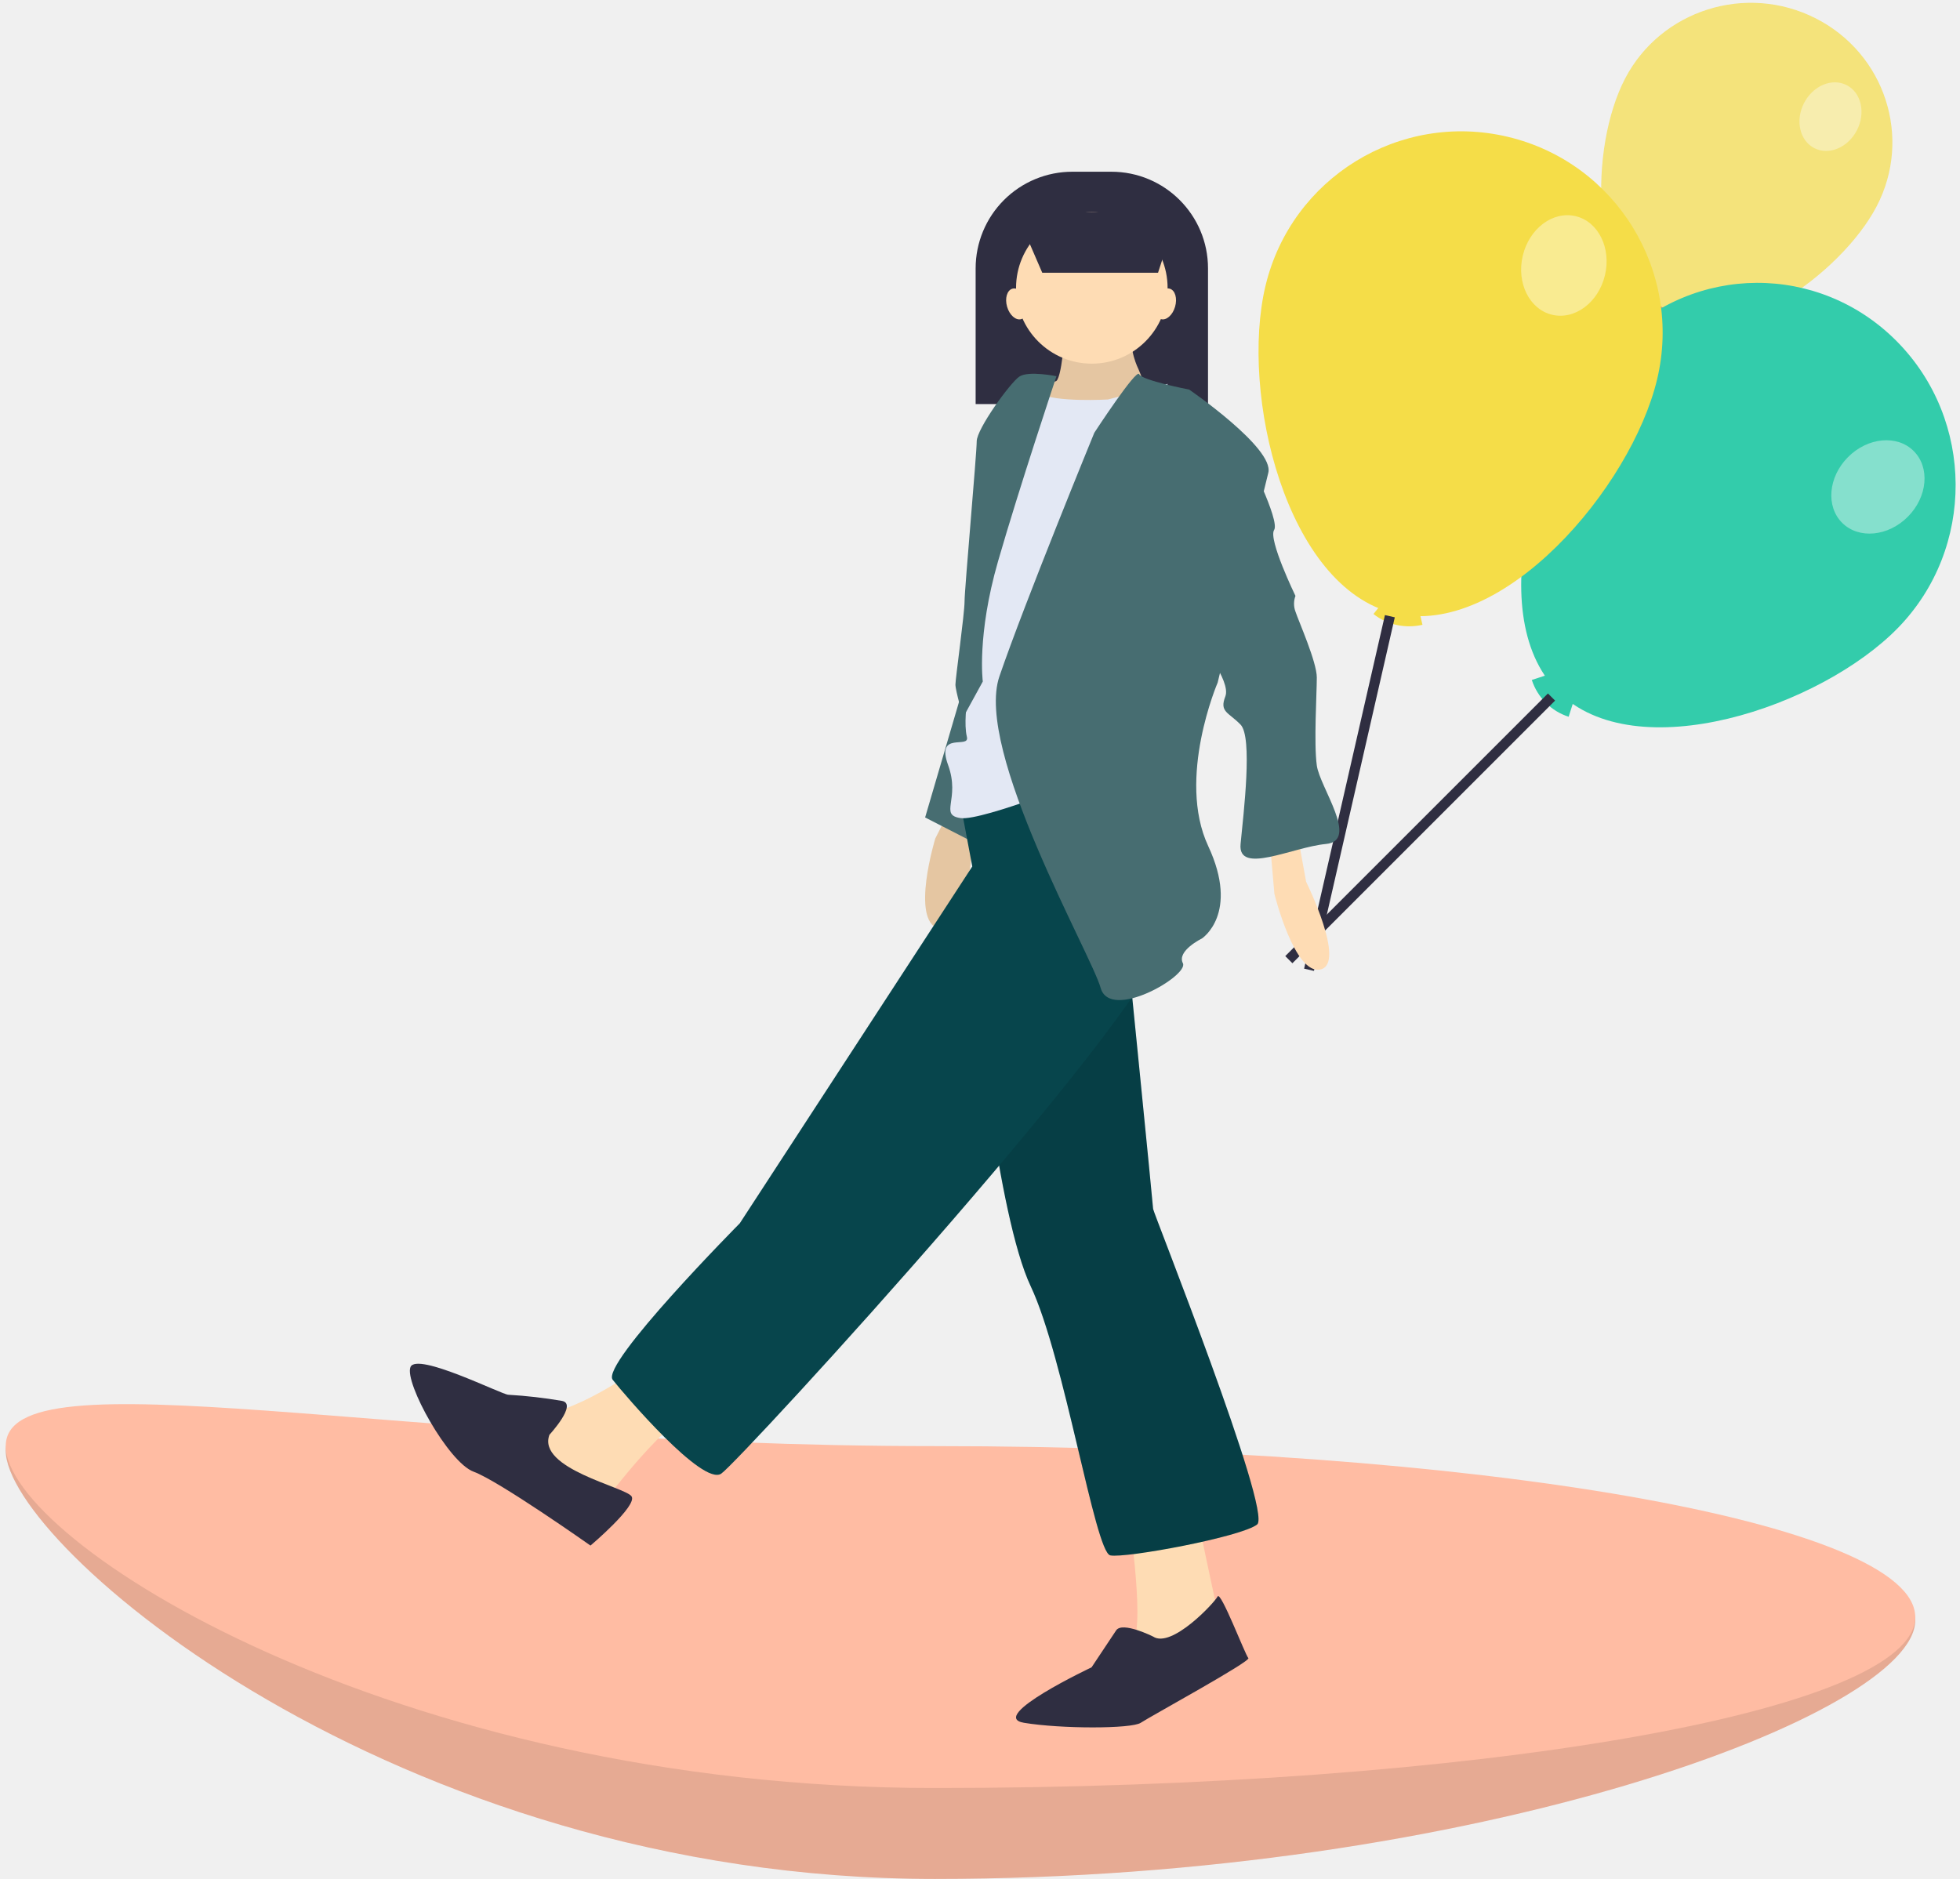
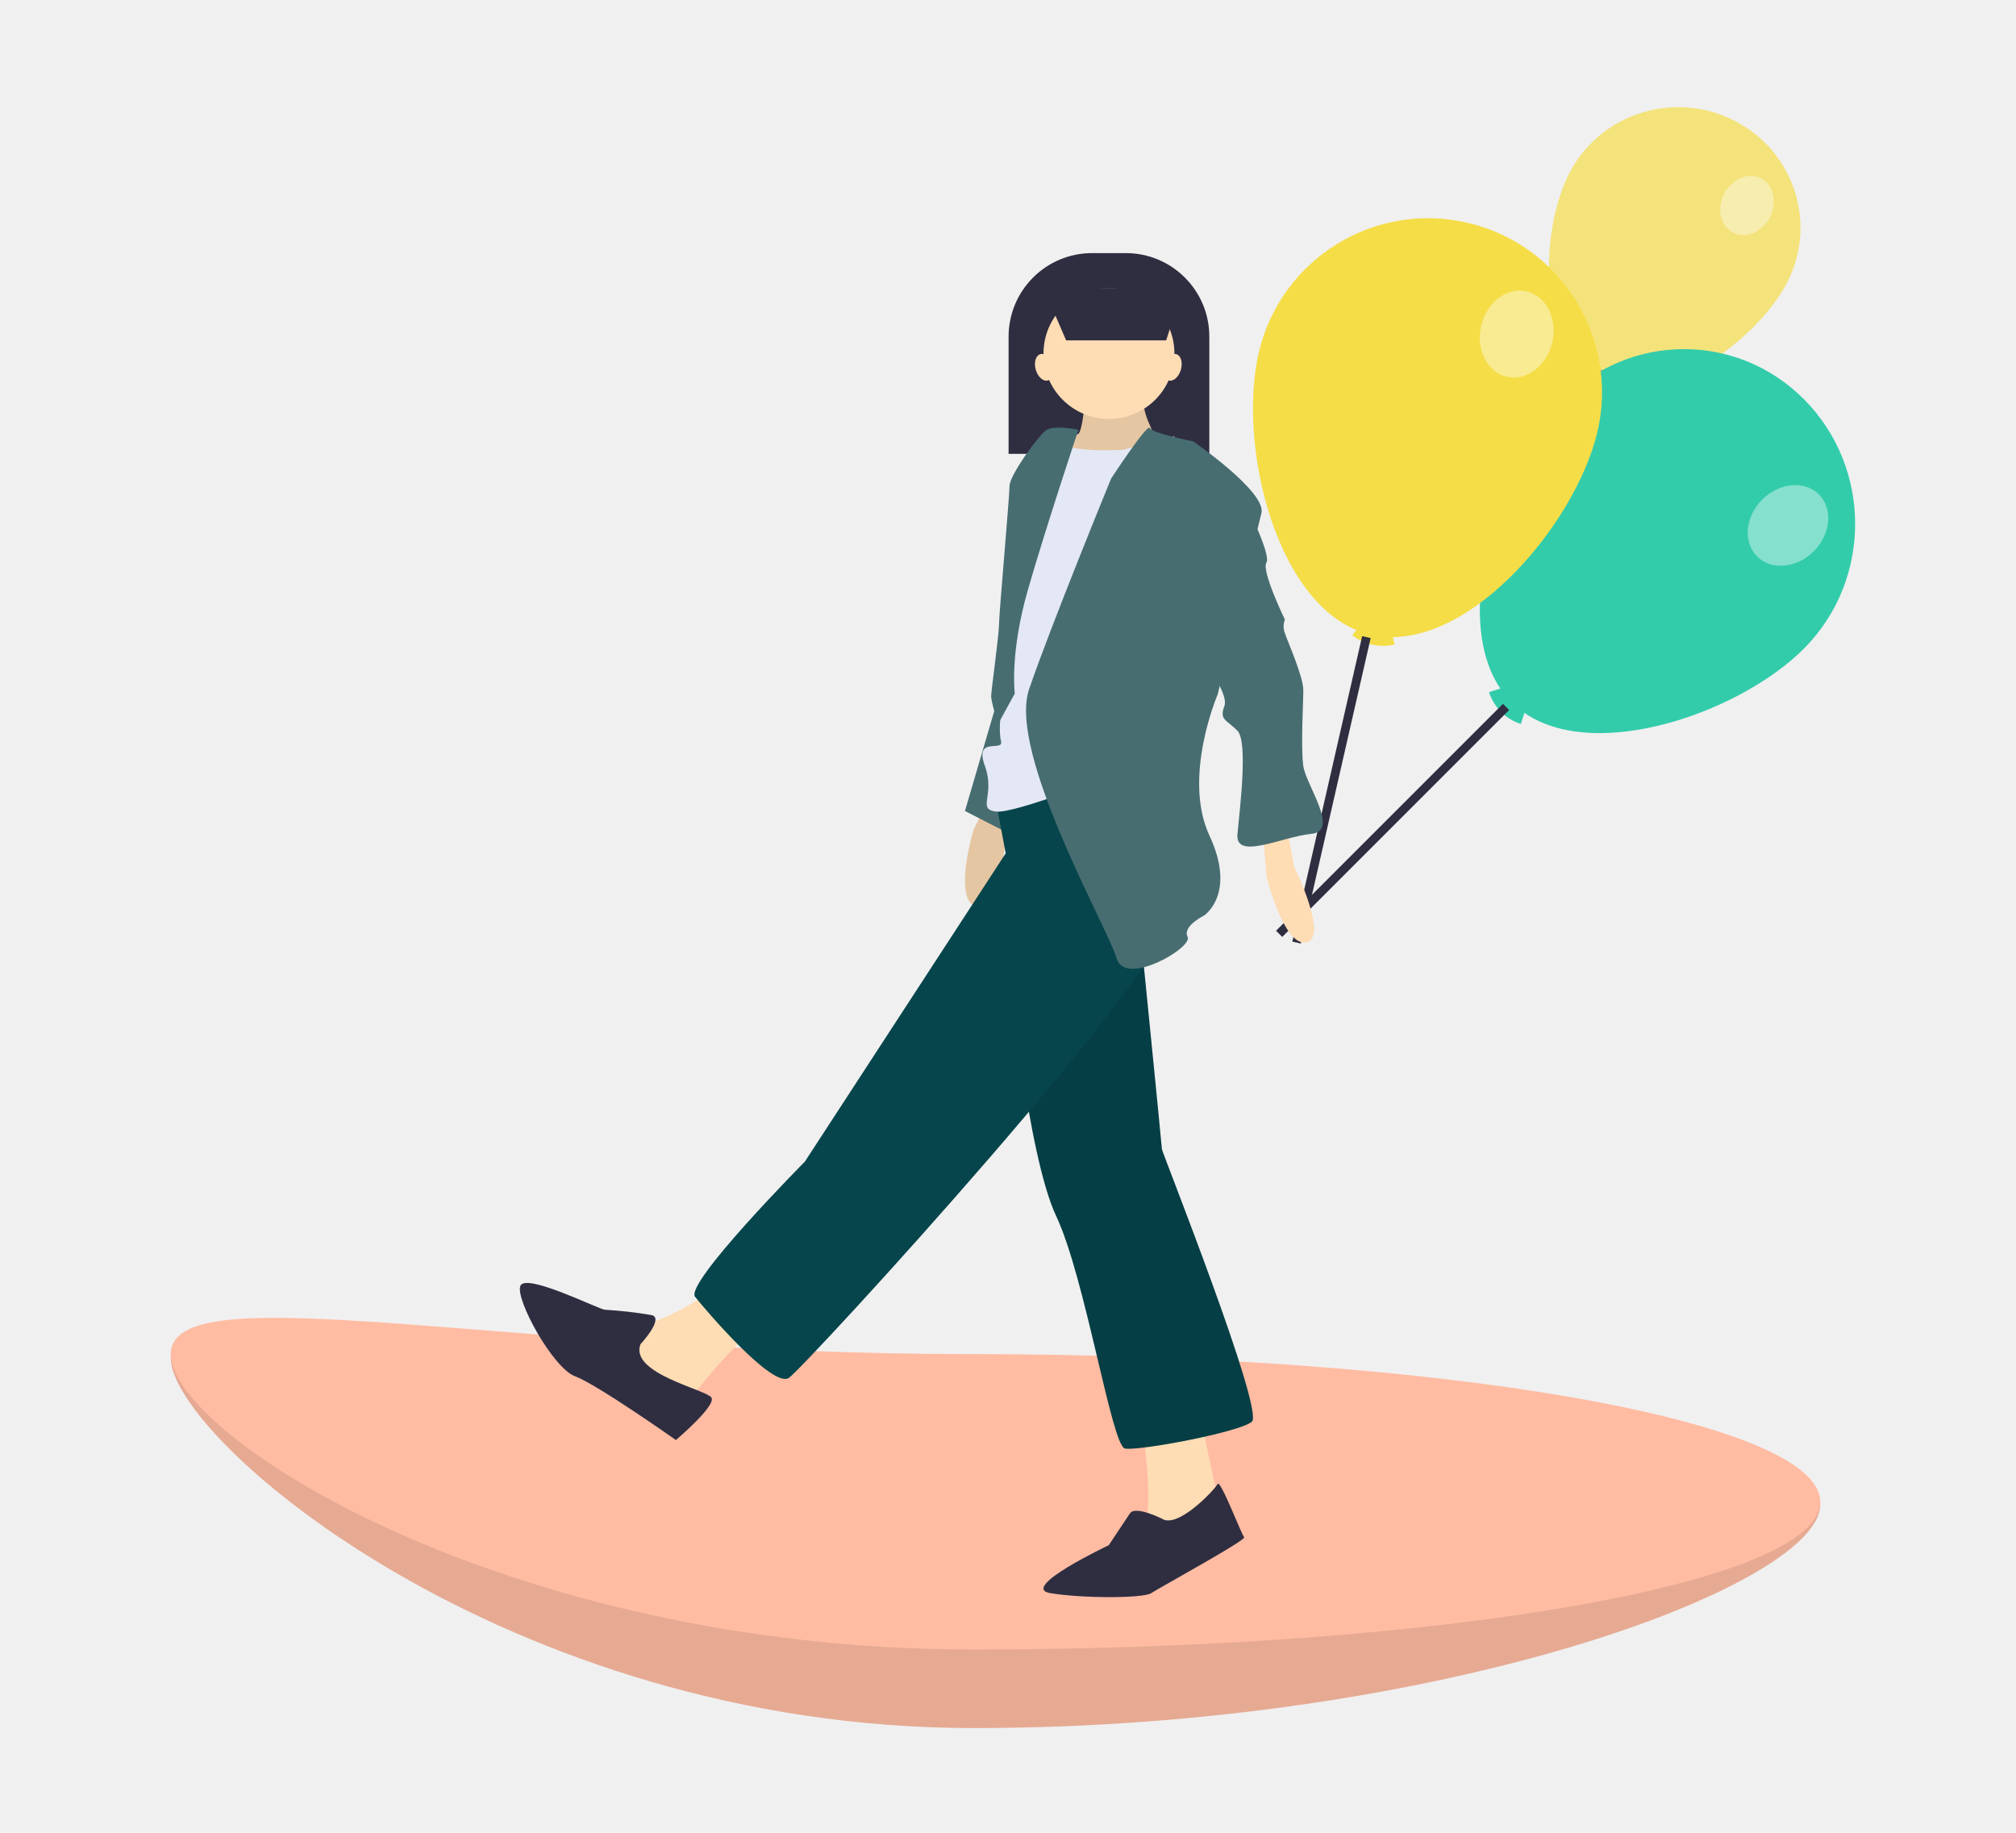
- <svg xmlns="http://www.w3.org/2000/svg" width="194" height="186" viewBox="0 0 194 186">
-   <g fill="none" fill-rule="evenodd">
+ <svg xmlns="http://www.w3.org/2000/svg" width="231" height="210" viewBox="0 0 231 210">
+   <g fill="none" fill-rule="evenodd" transform="translate(19 12)">
    <g fill-rule="nonzero" transform="translate(.568 139)">
      <path fill="#FFBCA3" d="M189,21.408 C189,30.633 145.552,47 91.957,47 C38.361,47 0,13.833 0,4.608 C0,-4.617 38.361,13.594 91.957,13.594 C145.552,13.594 189,12.184 189,21.408 Z" />
      <path fill="#000" d="M189,21.408 C189,30.633 145.552,47 91.957,47 C38.361,47 0,13.833 0,4.608 C0,-4.617 38.361,13.594 91.957,13.594 C145.552,13.594 189,12.184 189,21.408 Z" opacity=".1" />
      <path fill="#FFBCA3" d="M189,21.077 C189,30.423 145.552,38 91.957,38 C38.361,38 0,13.5 0,4.154 C0,-5.192 38.361,4.154 91.957,4.154 C145.552,4.154 189,11.731 189,21.077 Z" />
    </g>
    <g opacity=".7" transform="translate(153.568)">
      <path fill="#F5DD48" fill-rule="nonzero" d="M32.183,20.423 C28.641,27.206 17.415,35.199 10.541,31.705 C3.666,28.21 3.746,14.551 7.288,7.767 C10.831,0.985 19.274,-1.679 26.147,1.815 C33.021,5.309 35.723,13.64 32.183,20.423 L32.183,20.423 Z" />
      <path fill="#AD644A" fill-rule="nonzero" d="M11.123,33.498 C10.67,32.627 9.705,32.137 8.723,32.278 L9.959,29.911 L12.359,31.131 L11.123,33.498 Z" />
      <path stroke="#2F2E41" stroke-width="2" d="M9.374,31.048 C9.933,31.81 10.829,32.261 11.783,32.26" />
      <ellipse cx="27.613" cy="11.546" fill="#FFF" fill-rule="nonzero" opacity=".4" rx="3.506" ry="2.944" transform="rotate(-62.742 27.613 11.546)" />
      <path stroke="#2F2E41" stroke-width="2" d="M10.477,31.79 L0.03,57.728" />
    </g>
    <path fill="#33CCAB" fill-rule="nonzero" d="M187.889,62.127 C180.262,69.984 161.854,76.21 154.161,68.422 C146.467,60.634 152.402,41.781 160.028,33.924 C167.655,26.072 180.07,26.019 187.762,33.805 C195.453,41.591 195.51,54.27 187.889,62.127 Z" />
    <path stroke="#33CCAB" stroke-width="2" d="M152.568,67 C153.036,68.432 154.152,69.548 155.568,70" />
    <path stroke="#2F2E41" d="M153.568,69 L127.568,95" />
    <ellipse cx="185.876" cy="48.202" fill="#FFF" fill-rule="nonzero" opacity=".4" rx="5.017" ry="4.181" transform="rotate(-45.252 185.876 48.202)" />
    <path fill="#F5DD48" fill-rule="nonzero" d="M164.023,37.543 C161.47,48.249 148.717,63.266 138.012,60.713 C127.307,58.16 122.704,39.003 125.257,28.297 C127.816,17.598 138.559,10.996 149.259,13.548 C159.959,16.1 166.567,26.84 164.023,37.543 Z" />
    <path stroke="#F5DD48" stroke-width="2" d="M136.568,60 C137.673,60.876 139.161,61.202 140.568,60.876" />
    <ellipse cx="154.791" cy="26.279" fill="#FFF" fill-rule="nonzero" opacity=".4" rx="5.017" ry="4.181" transform="rotate(-76.587 154.791 26.279)" />
    <path stroke="#2F2E41" d="M137.568,61 L129.568,96" />
    <path fill="#2F2E41" fill-rule="nonzero" d="M106.134,17 L110.001,17 C115.285,17 119.568,21.283 119.568,26.566 L119.568,40 L96.568,40 L96.568,26.566 C96.568,24.029 97.576,21.596 99.37,19.802 C101.164,18.008 103.597,17 106.134,17 L106.134,17 Z" />
    <path fill="#FEDCB4" fill-rule="nonzero" d="M95.605,77 L92.574,83.008 C92.574,83.008 90.104,91.08 92.903,91.943 C95.703,92.805 96.249,83.66 96.249,83.66 L98.568,77.604 L95.605,77 Z" />
    <path fill="#000" fill-rule="nonzero" d="M95.605,77 L92.574,83.008 C92.574,83.008 90.104,91.08 92.903,91.943 C95.703,92.805 96.249,83.66 96.249,83.66 L98.568,77.604 L95.605,77 Z" opacity=".1" />
    <polygon fill="#476D71" fill-rule="nonzero" points="95.357 68 91.568 80.923 97.568 84 97.568 68.615" />
    <path fill="#FEDCB4" fill-rule="nonzero" d="M105.41,32.822 C105.41,32.822 105.094,37.753 104.462,37.753 C103.831,37.753 102.568,43.61 102.568,43.61 L107.936,47 L114.568,41.144 L112.673,36.521 C112.673,36.521 111.726,34.671 112.041,32.822 C112.357,30.973 105.41,32.822 105.41,32.822 Z" />
    <path fill="#000" fill-rule="nonzero" d="M105.41,32.822 C105.41,32.822 105.094,37.753 104.462,37.753 C103.831,37.753 102.568,43.61 102.568,43.61 L107.936,47 L114.568,41.144 L112.673,36.521 C112.673,36.521 111.726,34.671 112.041,32.822 C112.357,30.973 105.41,32.822 105.41,32.822 Z" opacity=".1" />
    <path fill="#FEDCB4" fill-rule="nonzero" d="M125.568 81.898L126.139 88.484C126.139 88.484 128.137 96.567 130.706 95.968 133.275 95.37 129.279 87.287 129.279 87.287L128.137 81 125.568 81.898zM111.568 149.064C111.568 149.064 113.368 160.403 112.168 162.548 110.968 164.694 113.368 165 113.368 165L120.568 163.161 120.568 159.79C120.568 159.79 118.168 148.758 118.168 148.145 118.168 147.532 111.568 149.064 111.568 149.064z" />
    <path fill="#07454C" fill-rule="nonzero" d="M96.568,98.247 C96.568,98.247 98.688,120.291 102.02,127.333 C105.351,134.375 108.38,153.664 109.895,153.97 C111.409,154.277 122.919,152.133 124.434,150.909 C125.948,149.684 114.135,119.985 114.135,119.679 C114.135,119.373 111.409,92.123 111.409,92.123 L107.775,86 L96.568,98.247 Z" />
    <path fill="#000" fill-rule="nonzero" d="M96.568,98.247 C96.568,98.247 98.688,120.291 102.02,127.333 C105.351,134.375 108.38,153.664 109.895,153.97 C111.409,154.277 122.919,152.133 124.434,150.909 C125.948,149.684 114.135,119.985 114.135,119.679 C114.135,119.373 111.409,92.123 111.409,92.123 L107.775,86 L96.568,98.247 Z" opacity=".1" />
    <path fill="#2F2E41" fill-rule="nonzero" d="M114.128,162.005 C114.128,162.005 111.085,160.48 110.477,161.395 L108.042,165.054 C108.042,165.054 97.697,169.933 101.348,170.543 C105,171.152 111.998,171.152 112.911,170.543 C113.824,169.933 123.865,164.444 123.561,164.139 C123.257,163.834 120.822,157.431 120.518,158.041 C120.214,158.651 115.954,163.225 114.128,162.005 Z" />
    <path fill="#FEDCB4" fill-rule="nonzero" d="M62.385,136 C62.385,136 55.396,140.87 52.053,139.957 C48.711,139.043 52.053,146.652 52.053,146.652 L58.13,150 L59.954,148.478 C59.954,148.478 66.335,139.957 69.07,139.652 C71.804,139.348 62.385,136 62.385,136 Z" />
    <path fill="#07454C" fill-rule="nonzero" d="M95.009,79.267 L96.236,85.774 L73.225,121.096 C73.225,121.096 59.418,135.039 60.645,136.588 C61.872,138.137 69.543,147.122 71.384,145.883 C73.225,144.644 115.873,98.168 115.566,91.971 C115.259,85.774 105.134,74 105.134,74 L95.009,78.648 L95.009,79.267 Z" />
    <path fill="#2F2E41" fill-rule="nonzero" d="M54.383,142.032 C54.383,142.032 57.196,138.985 55.633,138.68 C53.875,138.378 52.101,138.175 50.319,138.071 C49.694,138.071 41.253,133.805 40.628,135.329 C40.003,136.852 44.379,144.774 46.88,145.688 C49.381,146.602 58.446,153 58.446,153 C58.446,153 63.135,149.039 62.51,148.125 C61.885,147.211 53.132,145.383 54.383,142.032 Z" />
    <circle cx="108.068" cy="28.5" r="7.5" fill="#FEDCB4" fill-rule="nonzero" />
    <path fill="#E3E8F4" fill-rule="nonzero" d="M109.67,39.546 C109.67,39.546 104.394,39.855 102.842,38.928 C101.29,38 97.876,51.607 97.876,51.607 L95.703,69.543 C95.703,69.543 95.393,71.708 95.703,72.945 C96.013,74.182 92.599,72.326 93.841,75.728 C95.082,79.13 92.909,80.676 95.082,80.985 C97.255,81.294 108.739,76.656 108.739,76.656 L114.016,49.133 L115.568,38 L109.67,39.546 Z" />
    <path fill="#476D71" fill-rule="nonzero" d="M104.568 37.243C104.568 37.243 101.794 36.671 100.891 37.281 99.987 37.891 96.675 42.464 96.675 43.684 96.675 44.903 95.471 58.318 95.471 59.538 95.471 60.757 94.568 67.16 94.568 67.77 94.568 68.379 95.34 71 95.34 71L97.277 67.465C97.277 67.465 96.675 62.891 98.783 55.574 100.891 48.257 104.568 37.243 104.568 37.243zM108.314 42.841C108.314 42.841 112.497 36.43 112.754 37.041 113.011 37.652 117.707 38.567 117.707 38.567 117.707 38.567 126.161 44.368 125.534 46.81 124.908 49.252 120.525 67.569 120.525 67.569 120.525 67.569 116.455 77.033 119.586 83.749 122.717 90.465 118.959 92.907 118.959 92.907 118.959 92.907 116.455 94.128 117.081 95.35 117.707 96.571 109.88 101.15 108.94 97.792 108.001 94.434 96.417 74.285 98.921 66.958 101.426 59.632 108.314 42.841 108.314 42.841z" />
    <path fill="#476D71" fill-rule="nonzero" d="M123.396,45 C123.396,45 126.715,51.528 126.112,52.461 C125.508,53.393 128.224,58.989 128.224,58.989 C128.036,59.489 128.036,60.043 128.224,60.543 C128.526,61.476 130.337,65.517 130.337,67.071 C130.337,68.625 130.035,73.599 130.337,75.775 C130.638,77.951 134.561,83.236 131.242,83.547 C127.922,83.858 122.491,86.655 122.792,83.547 C123.094,80.438 123.999,72.977 122.792,71.734 C121.585,70.491 120.68,70.491 121.284,68.936 C121.887,67.382 118.568,63.341 118.568,63.341 L123.396,45 Z" />
    <polygon fill="#2F2E41" fill-rule="nonzero" points="114.622 27 103.162 27 100.568 21 116.568 21" />
    <ellipse cx="100.642" cy="30.086" fill="#FEDCB4" fill-rule="nonzero" rx="1" ry="1.569" transform="rotate(-16.16 100.642 30.086)" />
    <ellipse cx="115.348" cy="30.086" fill="#FEDCB4" fill-rule="nonzero" rx="1.569" ry="1" transform="rotate(-73.84 115.348 30.086)" />
  </g>
</svg>
